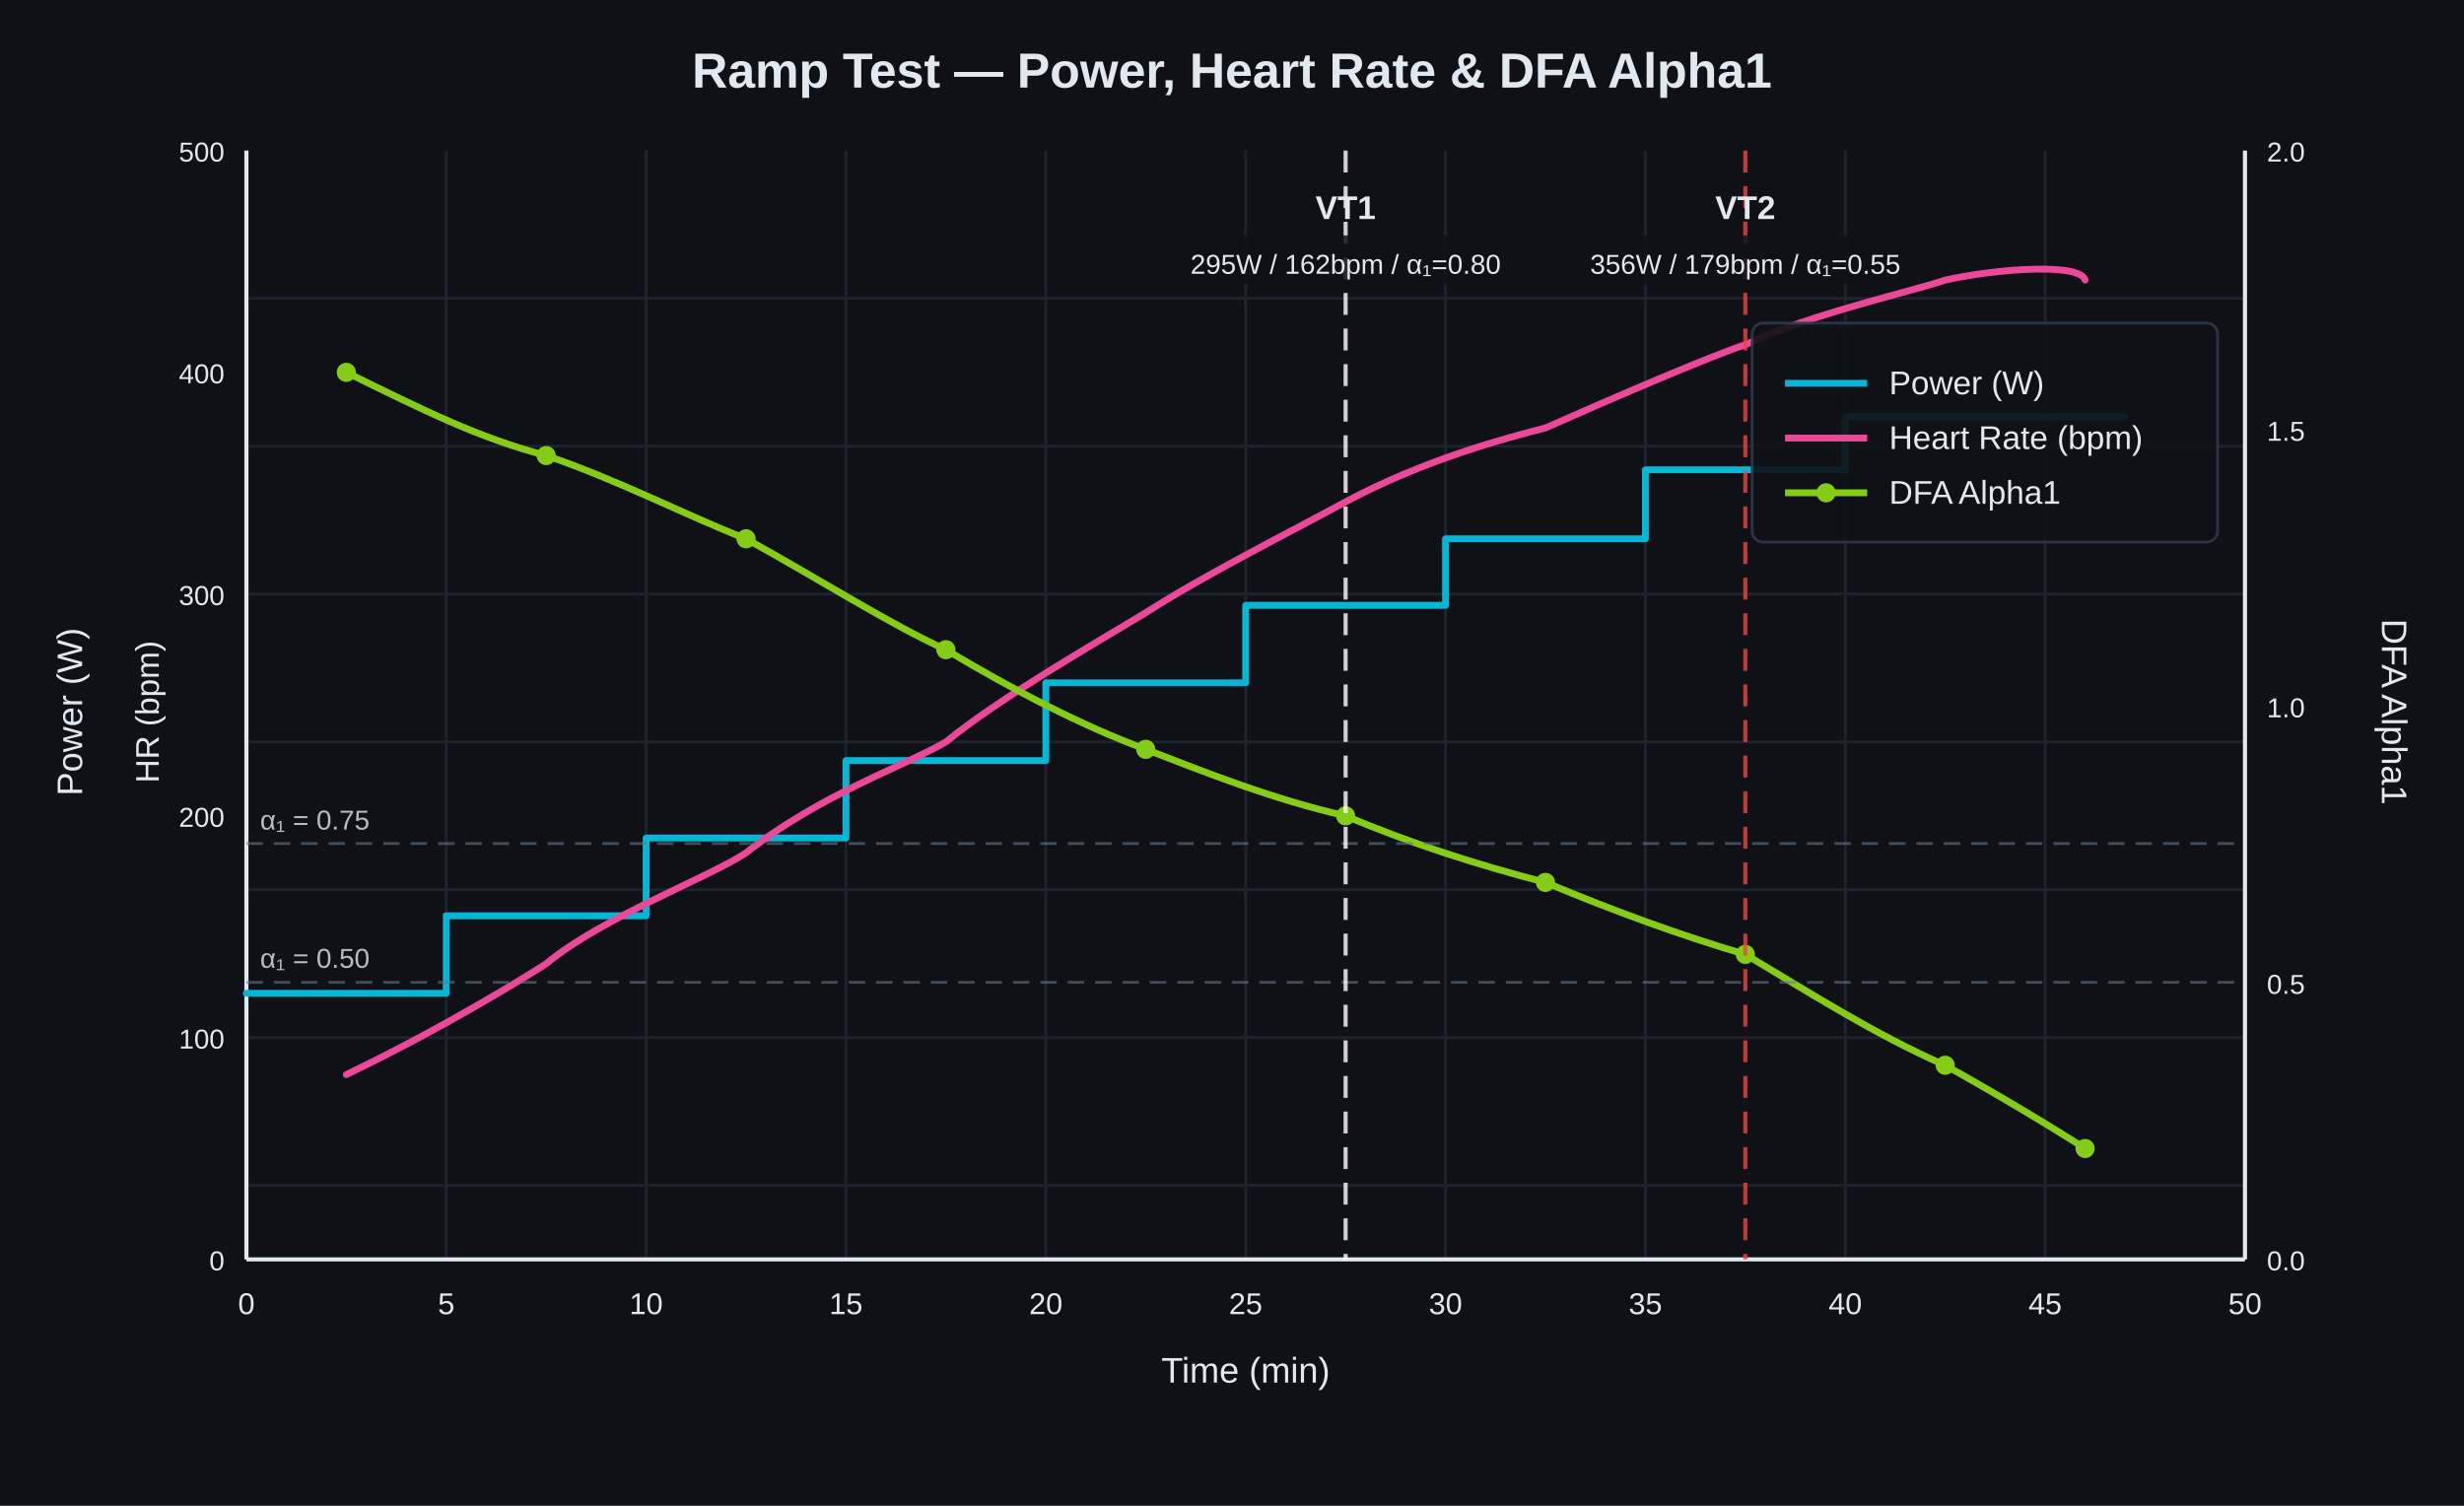
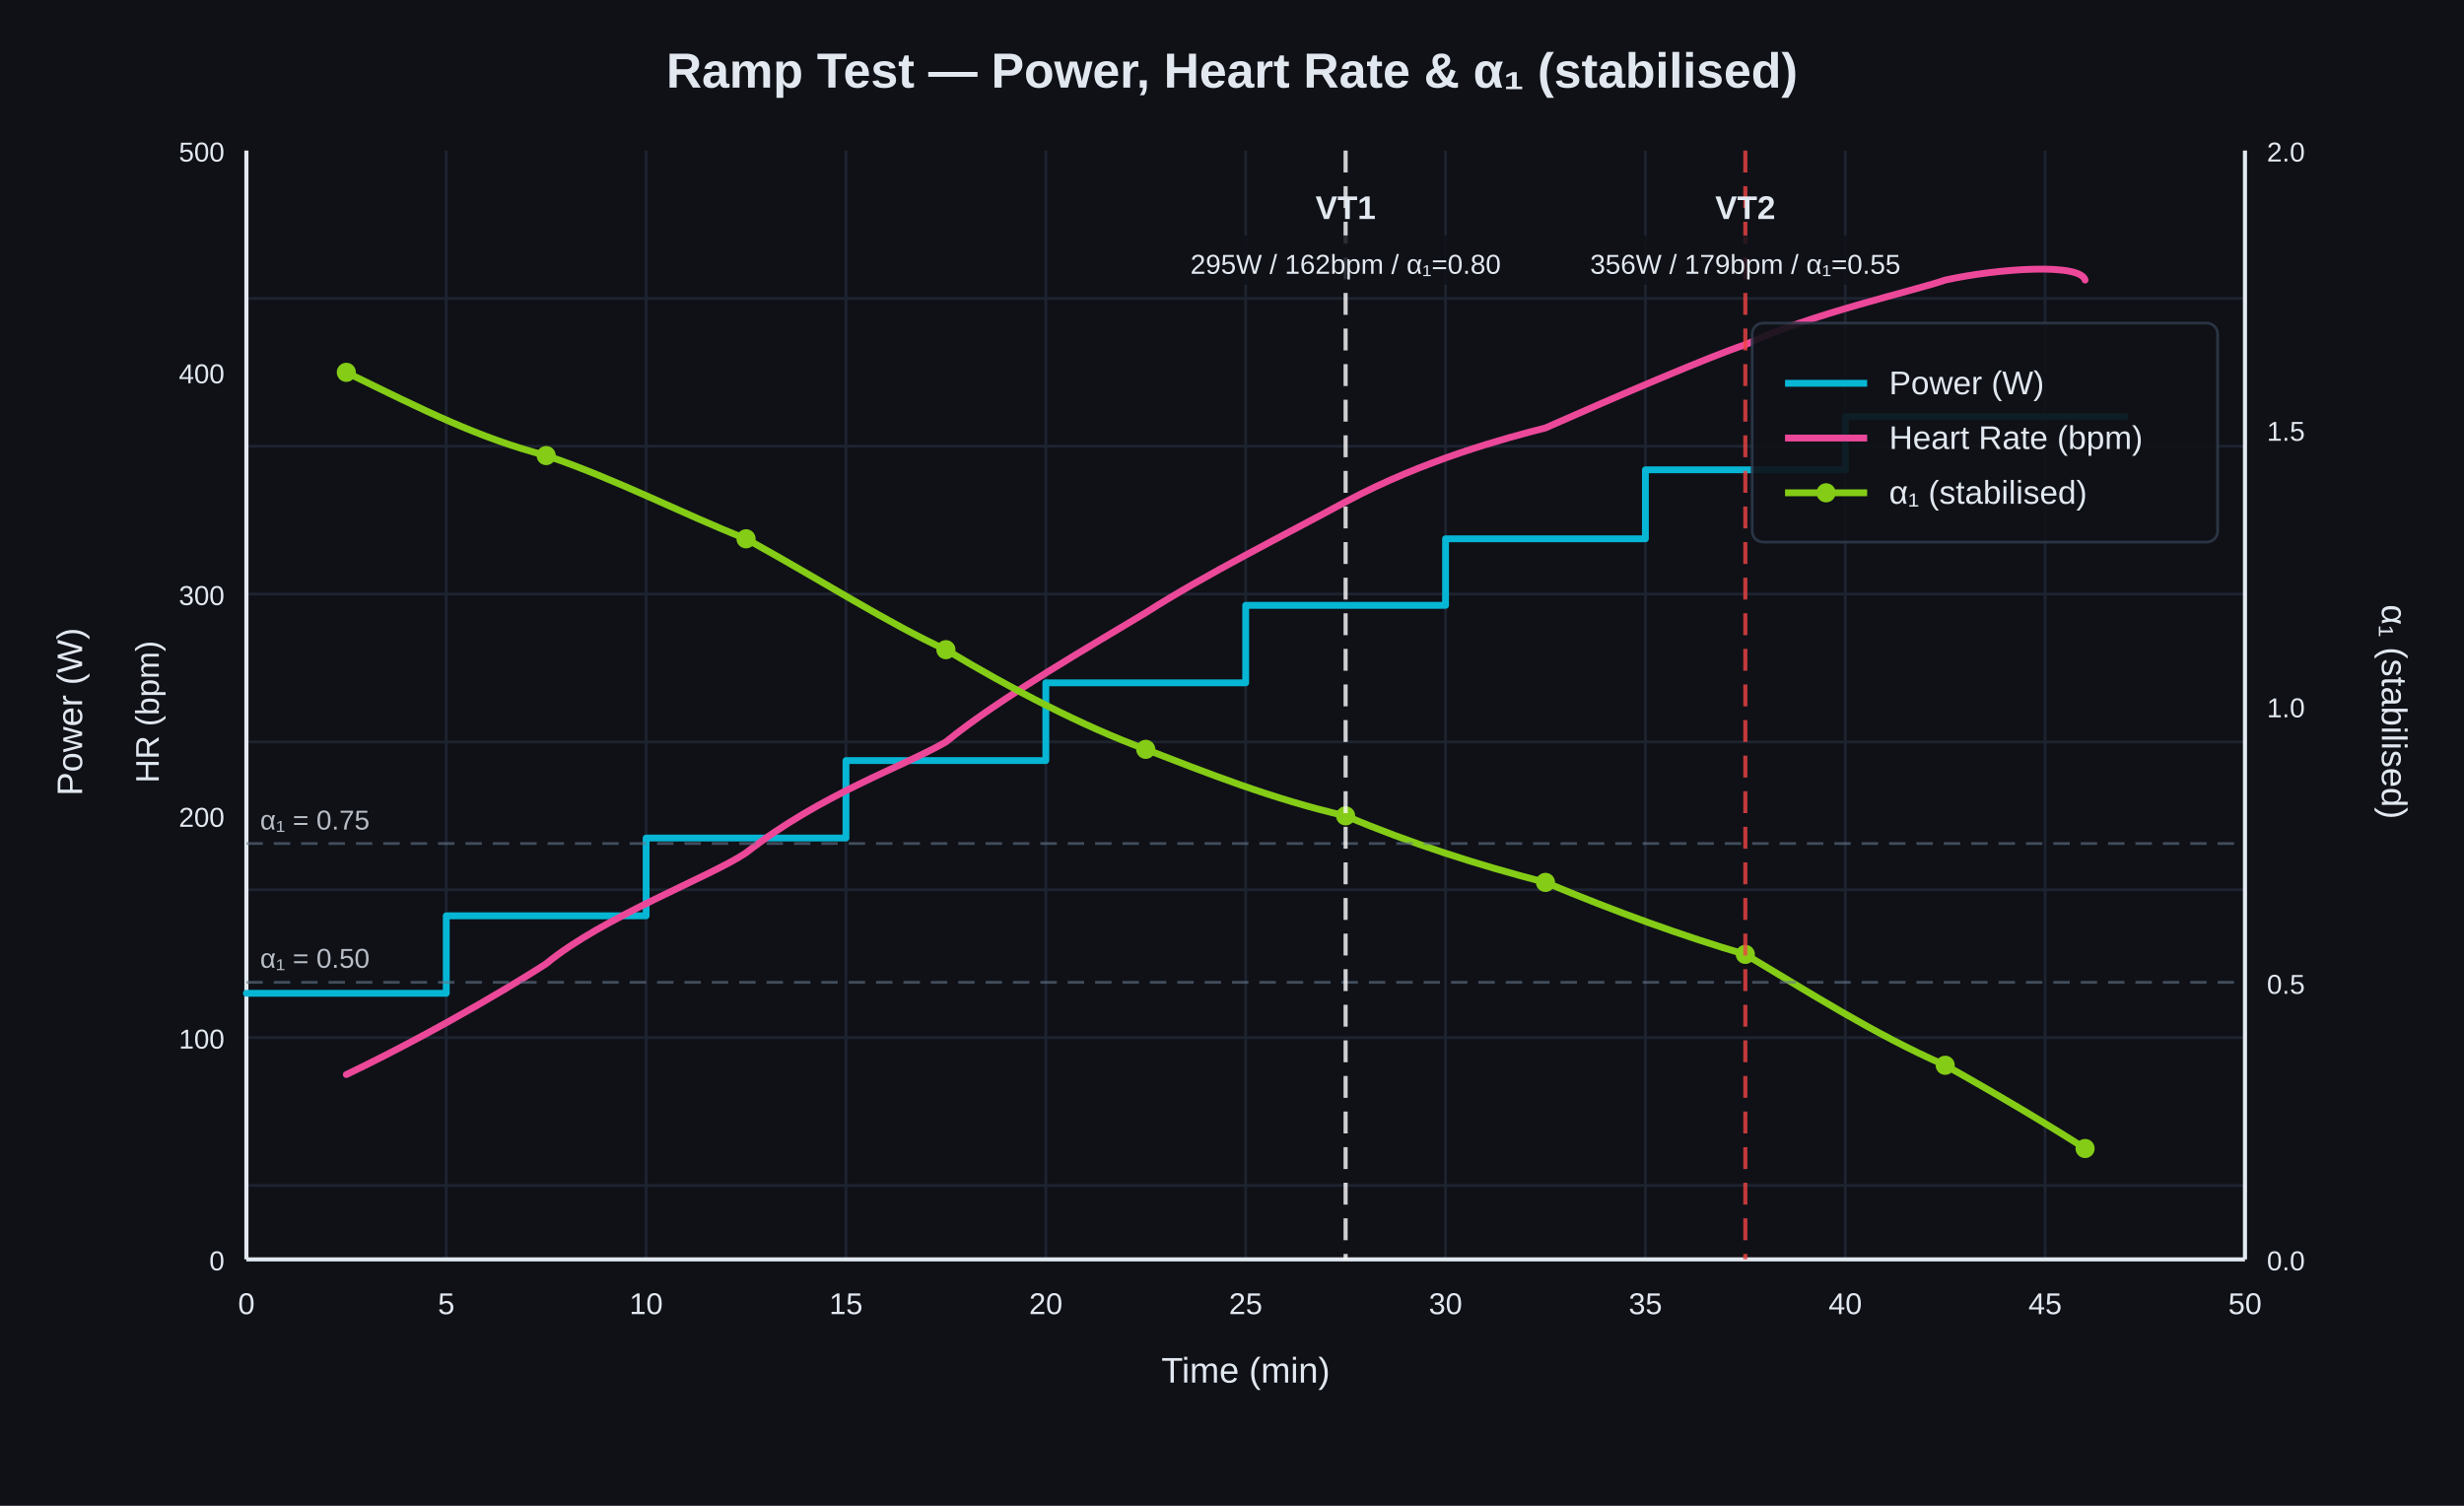
<svg xmlns="http://www.w3.org/2000/svg" width="900" height="550" viewBox="0 0 900 550">
  <defs>
    <style>
      text { font-family: 'Helvetica Neue', Arial, sans-serif; fill: #e2e8f0; }
    </style>
  </defs>
  <rect width="900" height="550" fill="#0f1117" />
  <line x1="163" y1="55" x2="163" y2="460" stroke="#1e2330" stroke-width="1" />
  <line x1="236" y1="55" x2="236" y2="460" stroke="#1e2330" stroke-width="1" />
  <line x1="309" y1="55" x2="309" y2="460" stroke="#1e2330" stroke-width="1" />
  <line x1="382" y1="55" x2="382" y2="460" stroke="#1e2330" stroke-width="1" />
  <line x1="455" y1="55" x2="455" y2="460" stroke="#1e2330" stroke-width="1" />
  <line x1="528" y1="55" x2="528" y2="460" stroke="#1e2330" stroke-width="1" />
  <line x1="601" y1="55" x2="601" y2="460" stroke="#1e2330" stroke-width="1" />
  <line x1="674" y1="55" x2="674" y2="460" stroke="#1e2330" stroke-width="1" />
  <line x1="747" y1="55" x2="747" y2="460" stroke="#1e2330" stroke-width="1" />
  <line x1="820" y1="55" x2="820" y2="460" stroke="#1e2330" stroke-width="1" />
  <line x1="90" y1="109" x2="820" y2="109" stroke="#1e2330" stroke-width="1" />
  <line x1="90" y1="163" x2="820" y2="163" stroke="#1e2330" stroke-width="1" />
  <line x1="90" y1="217" x2="820" y2="217" stroke="#1e2330" stroke-width="1" />
  <line x1="90" y1="271" x2="820" y2="271" stroke="#1e2330" stroke-width="1" />
  <line x1="90" y1="325" x2="820" y2="325" stroke="#1e2330" stroke-width="1" />
  <line x1="90" y1="379" x2="820" y2="379" stroke="#1e2330" stroke-width="1" />
  <line x1="90" y1="433" x2="820" y2="433" stroke="#1e2330" stroke-width="1" />
  <line x1="90" y1="460" x2="820" y2="460" stroke="#e2e8f0" stroke-width="1.5" />
  <line x1="90" y1="460" x2="90" y2="55" stroke="#e2e8f0" stroke-width="1.5" />
  <line x1="820" y1="460" x2="820" y2="55" stroke="#e2e8f0" stroke-width="1.5" />
  <text x="90" y="480" font-size="11" fill="#e2e8f0" text-anchor="middle">0</text>
  <text x="163" y="480" font-size="11" fill="#e2e8f0" text-anchor="middle">5</text>
  <text x="236" y="480" font-size="11" fill="#e2e8f0" text-anchor="middle">10</text>
  <text x="309" y="480" font-size="11" fill="#e2e8f0" text-anchor="middle">15</text>
  <text x="382" y="480" font-size="11" fill="#e2e8f0" text-anchor="middle">20</text>
  <text x="455" y="480" font-size="11" fill="#e2e8f0" text-anchor="middle">25</text>
  <text x="528" y="480" font-size="11" fill="#e2e8f0" text-anchor="middle">30</text>
  <text x="601" y="480" font-size="11" fill="#e2e8f0" text-anchor="middle">35</text>
  <text x="674" y="480" font-size="11" fill="#e2e8f0" text-anchor="middle">40</text>
  <text x="747" y="480" font-size="11" fill="#e2e8f0" text-anchor="middle">45</text>
  <text x="820" y="480" font-size="11" fill="#e2e8f0" text-anchor="middle">50</text>
  <text x="455" y="505" font-size="13" fill="#e2e8f0" text-anchor="middle">Time (min)</text>
  <text x="30" y="260" font-size="13" fill="#06b6d4" text-anchor="middle" transform="rotate(-90,30,260)">Power (W)</text>
  <text x="58" y="260" font-size="12" fill="#ec4899" text-anchor="middle" transform="rotate(-90,58,260)">HR (bpm)</text>
  <text x="82" y="464" font-size="10" fill="#06b6d4" text-anchor="end">0</text>
  <text x="82" y="383" font-size="10" fill="#06b6d4" text-anchor="end">100</text>
  <text x="82" y="302" font-size="10" fill="#06b6d4" text-anchor="end">200</text>
  <text x="82" y="221" font-size="10" fill="#06b6d4" text-anchor="end">300</text>
  <text x="82" y="140" font-size="10" fill="#06b6d4" text-anchor="end">400</text>
  <text x="82" y="59" font-size="10" fill="#06b6d4" text-anchor="end">500</text>
-   <text x="870" y="260" font-size="13" fill="#84cc16" text-anchor="middle" transform="rotate(90,870,260)">DFA Alpha1</text>
+   <text x="870" y="260" font-size="13" fill="#84cc16" text-anchor="middle" transform="rotate(90,870,260)">α₁ (stabilised)</text>
  <text x="828" y="464" font-size="10" fill="#84cc16" text-anchor="start">0.0</text>
  <text x="828" y="363" font-size="10" fill="#84cc16" text-anchor="start">0.5</text>
  <text x="828" y="262" font-size="10" fill="#84cc16" text-anchor="start">1.0</text>
  <text x="828" y="161" font-size="10" fill="#84cc16" text-anchor="start">1.5</text>
  <text x="828" y="59" font-size="10" fill="#84cc16" text-anchor="start">2.0</text>
  <path d="M 90,362.8 L 163,362.8            L 163,334.5 L 236,334.5            L 236,306.1 L 309,306.1            L 309,277.8 L 382,277.8            L 382,249.4 L 455,249.4            L 455,221.1 L 528,221.1            L 528,196.8 L 601,196.8            L 601,171.6 L 674,171.6            L 674,152.2 L 747,152.2            L 747,152.2 L 776.2,152.2" fill="none" stroke="#06b6d4" stroke-width="2.5" stroke-linecap="round" stroke-linejoin="round" />
  <path d="M 126.5,392.5 C 163,375 195,355 199.5,352            C 220,335 260,320 272.5,311.5            C 300,290 330,280 345.5,271            C 365,255 400,235 418.5,223.8            C 440,210 470,195 491.5,183.3            C 520,168 550,160 564.5,156.3            C 590,145 625,130 637.5,125.9            C 660,115 700,106 710.5,102.3            C 730,98 760,96 761.6,102.3" fill="none" stroke="#ec4899" stroke-width="2.5" stroke-linecap="round" />
  <path d="M 126.5,136 C 155,150 175,160 199.5,166.4            C 225,175 250,188 272.5,196.8            C 300,212 325,228 345.5,237.3            C 370,252 395,265 418.5,273.7            C 440,282 465,292 491.5,298            C 515,308 540,316 564.5,322.3            C 590,333 615,342 637.5,348.6            C 660,362 685,378 710.5,389.1            C 730,400 750,412 761.6,419.5" fill="none" stroke="#84cc16" stroke-width="2.5" stroke-linecap="round" />
  <circle cx="126.5" cy="136" r="3.5" fill="#84cc16" />
  <circle cx="199.5" cy="166.4" r="3.5" fill="#84cc16" />
  <circle cx="272.5" cy="196.8" r="3.5" fill="#84cc16" />
  <circle cx="345.5" cy="237.3" r="3.5" fill="#84cc16" />
  <circle cx="418.5" cy="273.7" r="3.5" fill="#84cc16" />
  <circle cx="491.5" cy="298" r="3.5" fill="#84cc16" />
  <circle cx="564.5" cy="322.3" r="3.5" fill="#84cc16" />
  <circle cx="637.5" cy="348.6" r="3.5" fill="#84cc16" />
  <circle cx="710.5" cy="389.1" r="3.5" fill="#84cc16" />
  <circle cx="761.6" cy="419.5" r="3.5" fill="#84cc16" />
  <line x1="90" y1="308.1" x2="820" y2="308.1" stroke="#64748b" stroke-width="1" stroke-dasharray="6,4" opacity="0.6" />
  <text x="95" y="303" font-size="10" fill="#94a3b8" opacity="0.8">α₁ = 0.75</text>
  <line x1="90" y1="358.8" x2="820" y2="358.8" stroke="#64748b" stroke-width="1" stroke-dasharray="6,4" opacity="0.6" />
  <text x="95" y="353.5" font-size="10" fill="#94a3b8" opacity="0.8">α₁ = 0.50</text>
  <line x1="491.5" y1="55" x2="491.5" y2="460" stroke="#ffffff" stroke-width="1.5" stroke-dasharray="8,5" opacity="0.8" />
  <text x="491.5" y="80" font-size="12" fill="#ffffff" text-anchor="middle" font-weight="700">VT1</text>
  <rect x="429" y="86" width="125" height="18" rx="3" fill="#0f1117" opacity="0.85" />
  <text x="491.5" y="100" font-size="10" fill="#e2e8f0" text-anchor="middle">295W / 162bpm / α₁=0.80</text>
  <line x1="637.5" y1="55" x2="637.5" y2="460" stroke="#ef4444" stroke-width="1.5" stroke-dasharray="8,5" opacity="0.8" />
  <text x="637.5" y="80" font-size="12" fill="#ef4444" text-anchor="middle" font-weight="700">VT2</text>
  <rect x="575" y="86" width="125" height="18" rx="3" fill="#0f1117" opacity="0.85" />
  <text x="637.5" y="100" font-size="10" fill="#e2e8f0" text-anchor="middle">356W / 179bpm / α₁=0.55</text>
  <rect x="640" y="118" width="170" height="80" rx="4" fill="#0f1117" stroke="#2d3748" stroke-width="1" opacity="0.92" />
  <line x1="652" y1="140" x2="682" y2="140" stroke="#06b6d4" stroke-width="2.5" />
  <text x="690" y="144" font-size="12" fill="#e2e8f0">Power (W)</text>
  <line x1="652" y1="160" x2="682" y2="160" stroke="#ec4899" stroke-width="2.5" />
  <text x="690" y="164" font-size="12" fill="#e2e8f0">Heart Rate (bpm)</text>
  <circle cx="667" cy="180" r="3.5" fill="#84cc16" />
  <line x1="652" y1="180" x2="682" y2="180" stroke="#84cc16" stroke-width="2.5" />
-   <text x="690" y="184" font-size="12" fill="#e2e8f0">DFA Alpha1</text>
-   <text x="450" y="32" font-size="18" fill="#e2e8f0" text-anchor="middle" font-weight="700">Ramp Test — Power, Heart Rate &amp; DFA Alpha1</text>
+   <text x="690" y="184" font-size="12" fill="#e2e8f0">α₁ (stabilised)</text>
+   <text x="450" y="32" font-size="18" fill="#e2e8f0" text-anchor="middle" font-weight="700">Ramp Test — Power, Heart Rate &amp; α₁ (stabilised)</text>
</svg>
